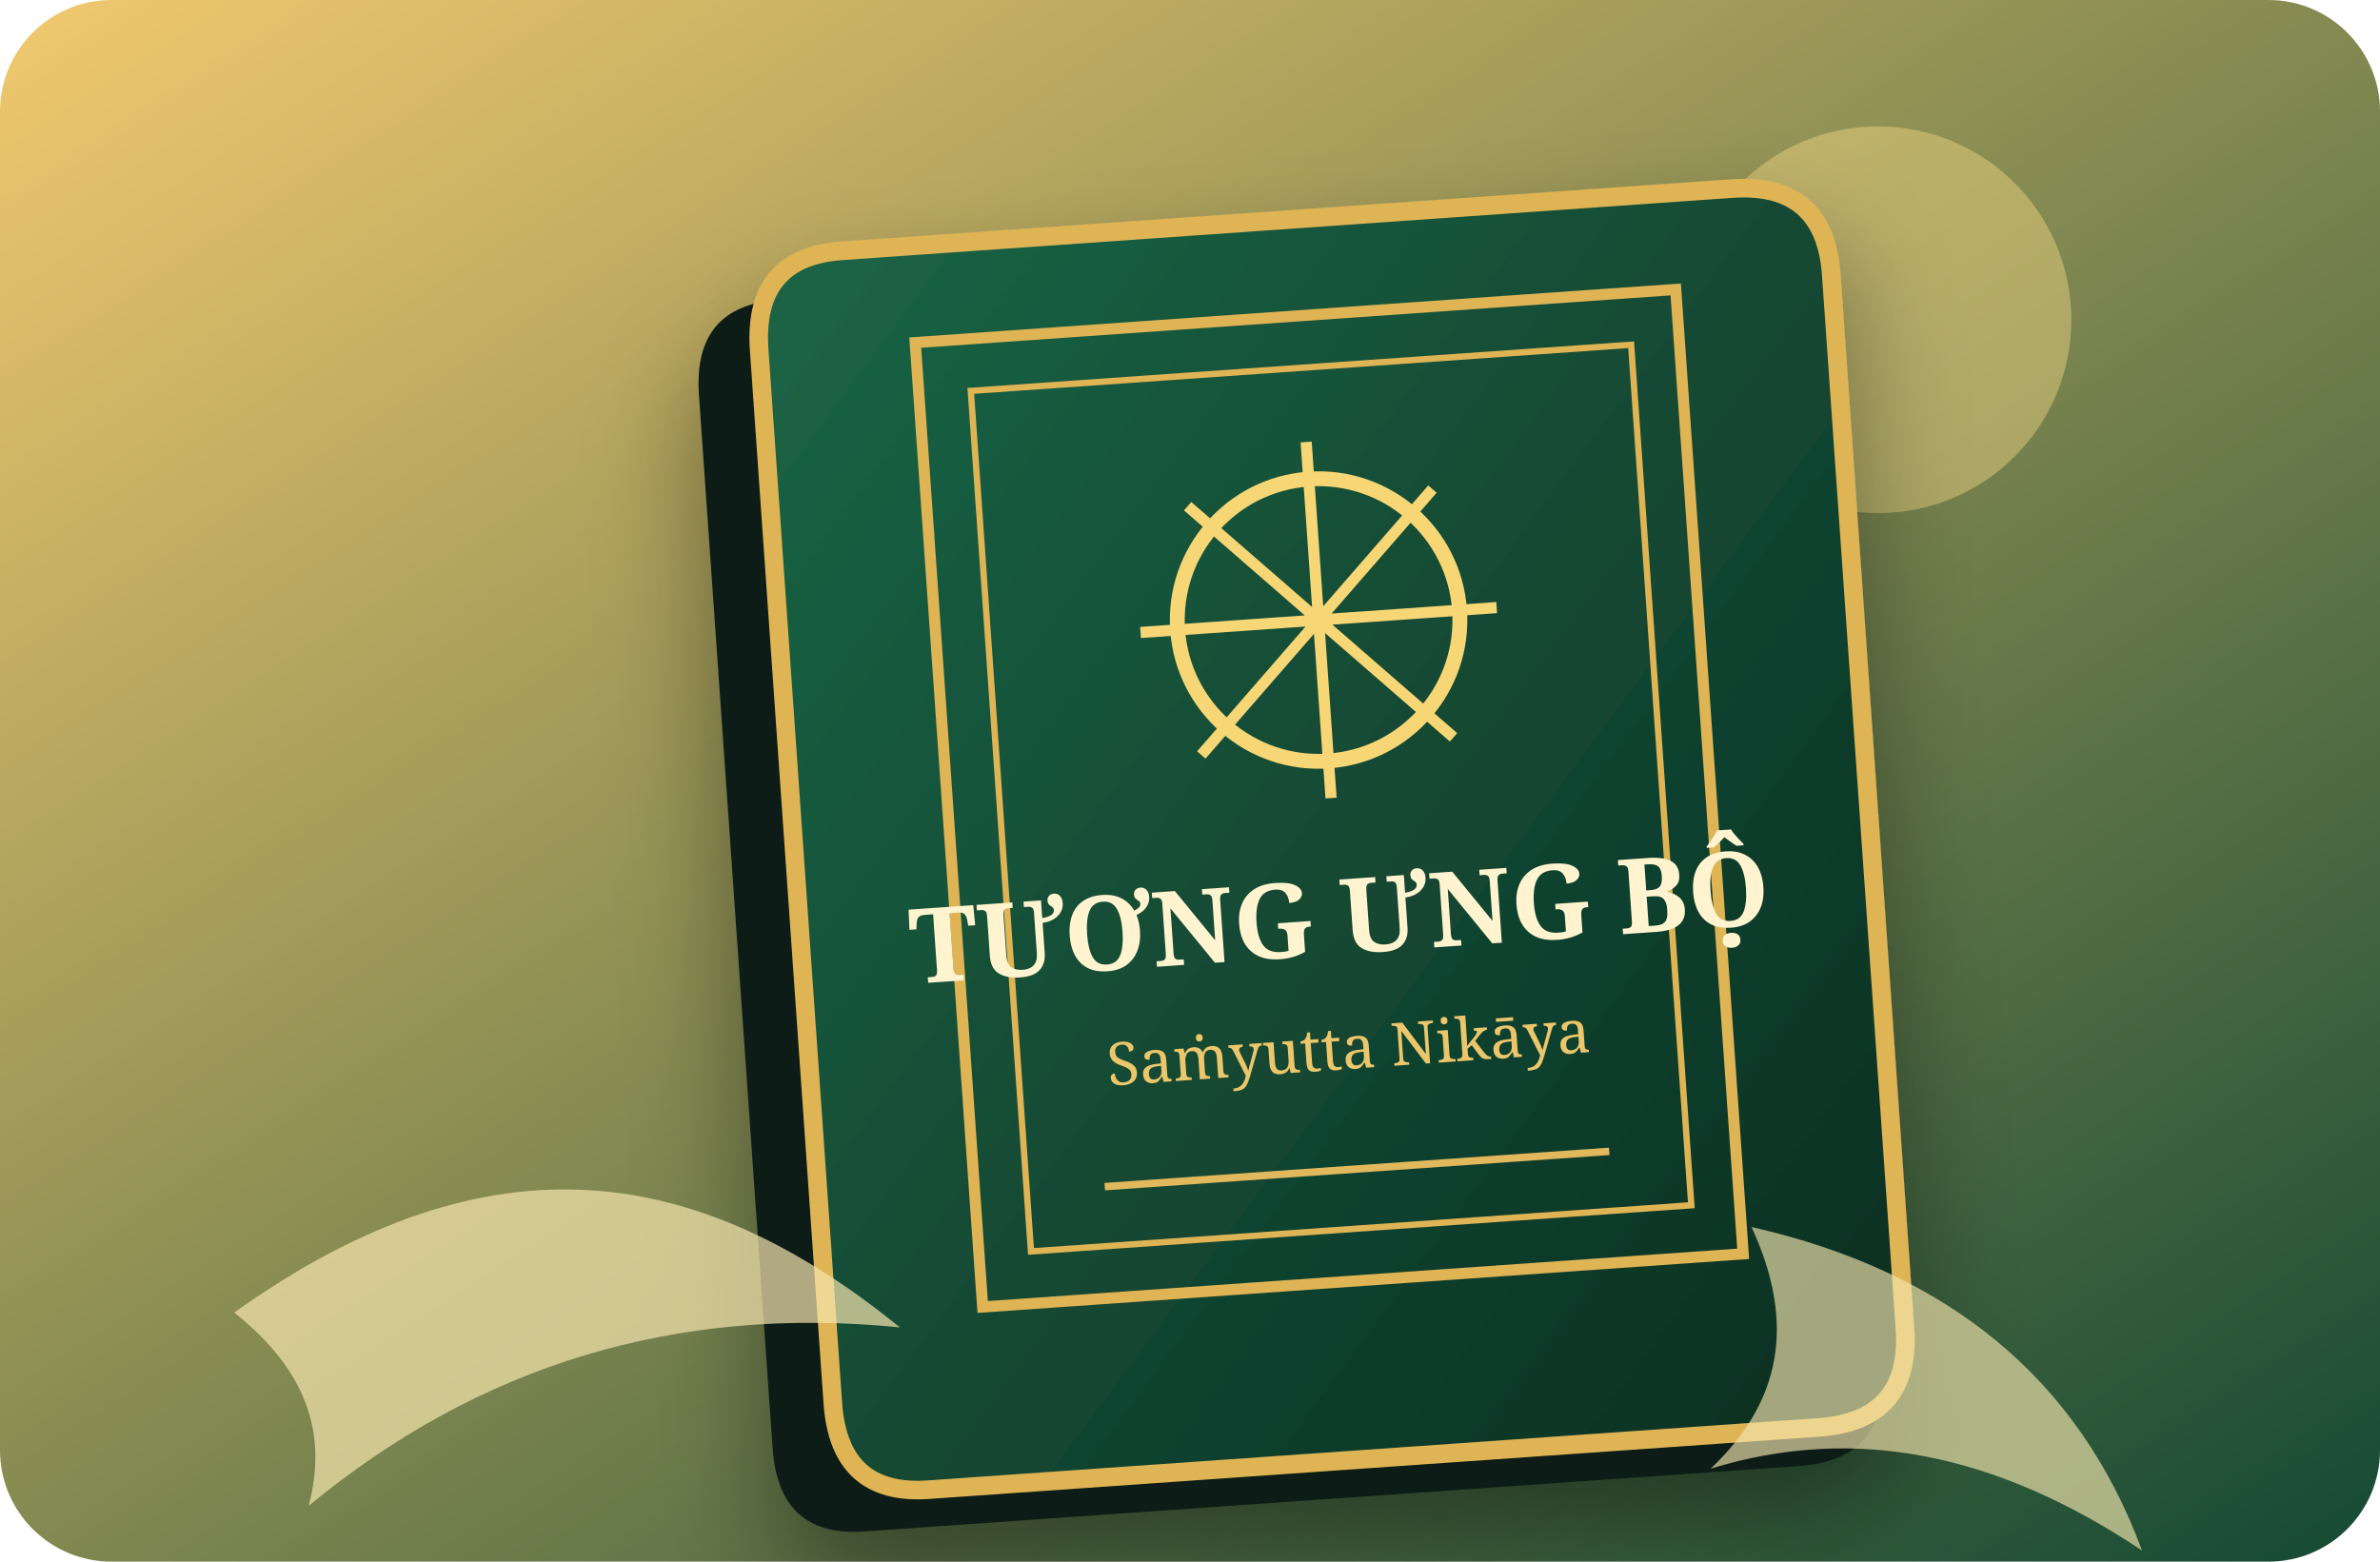
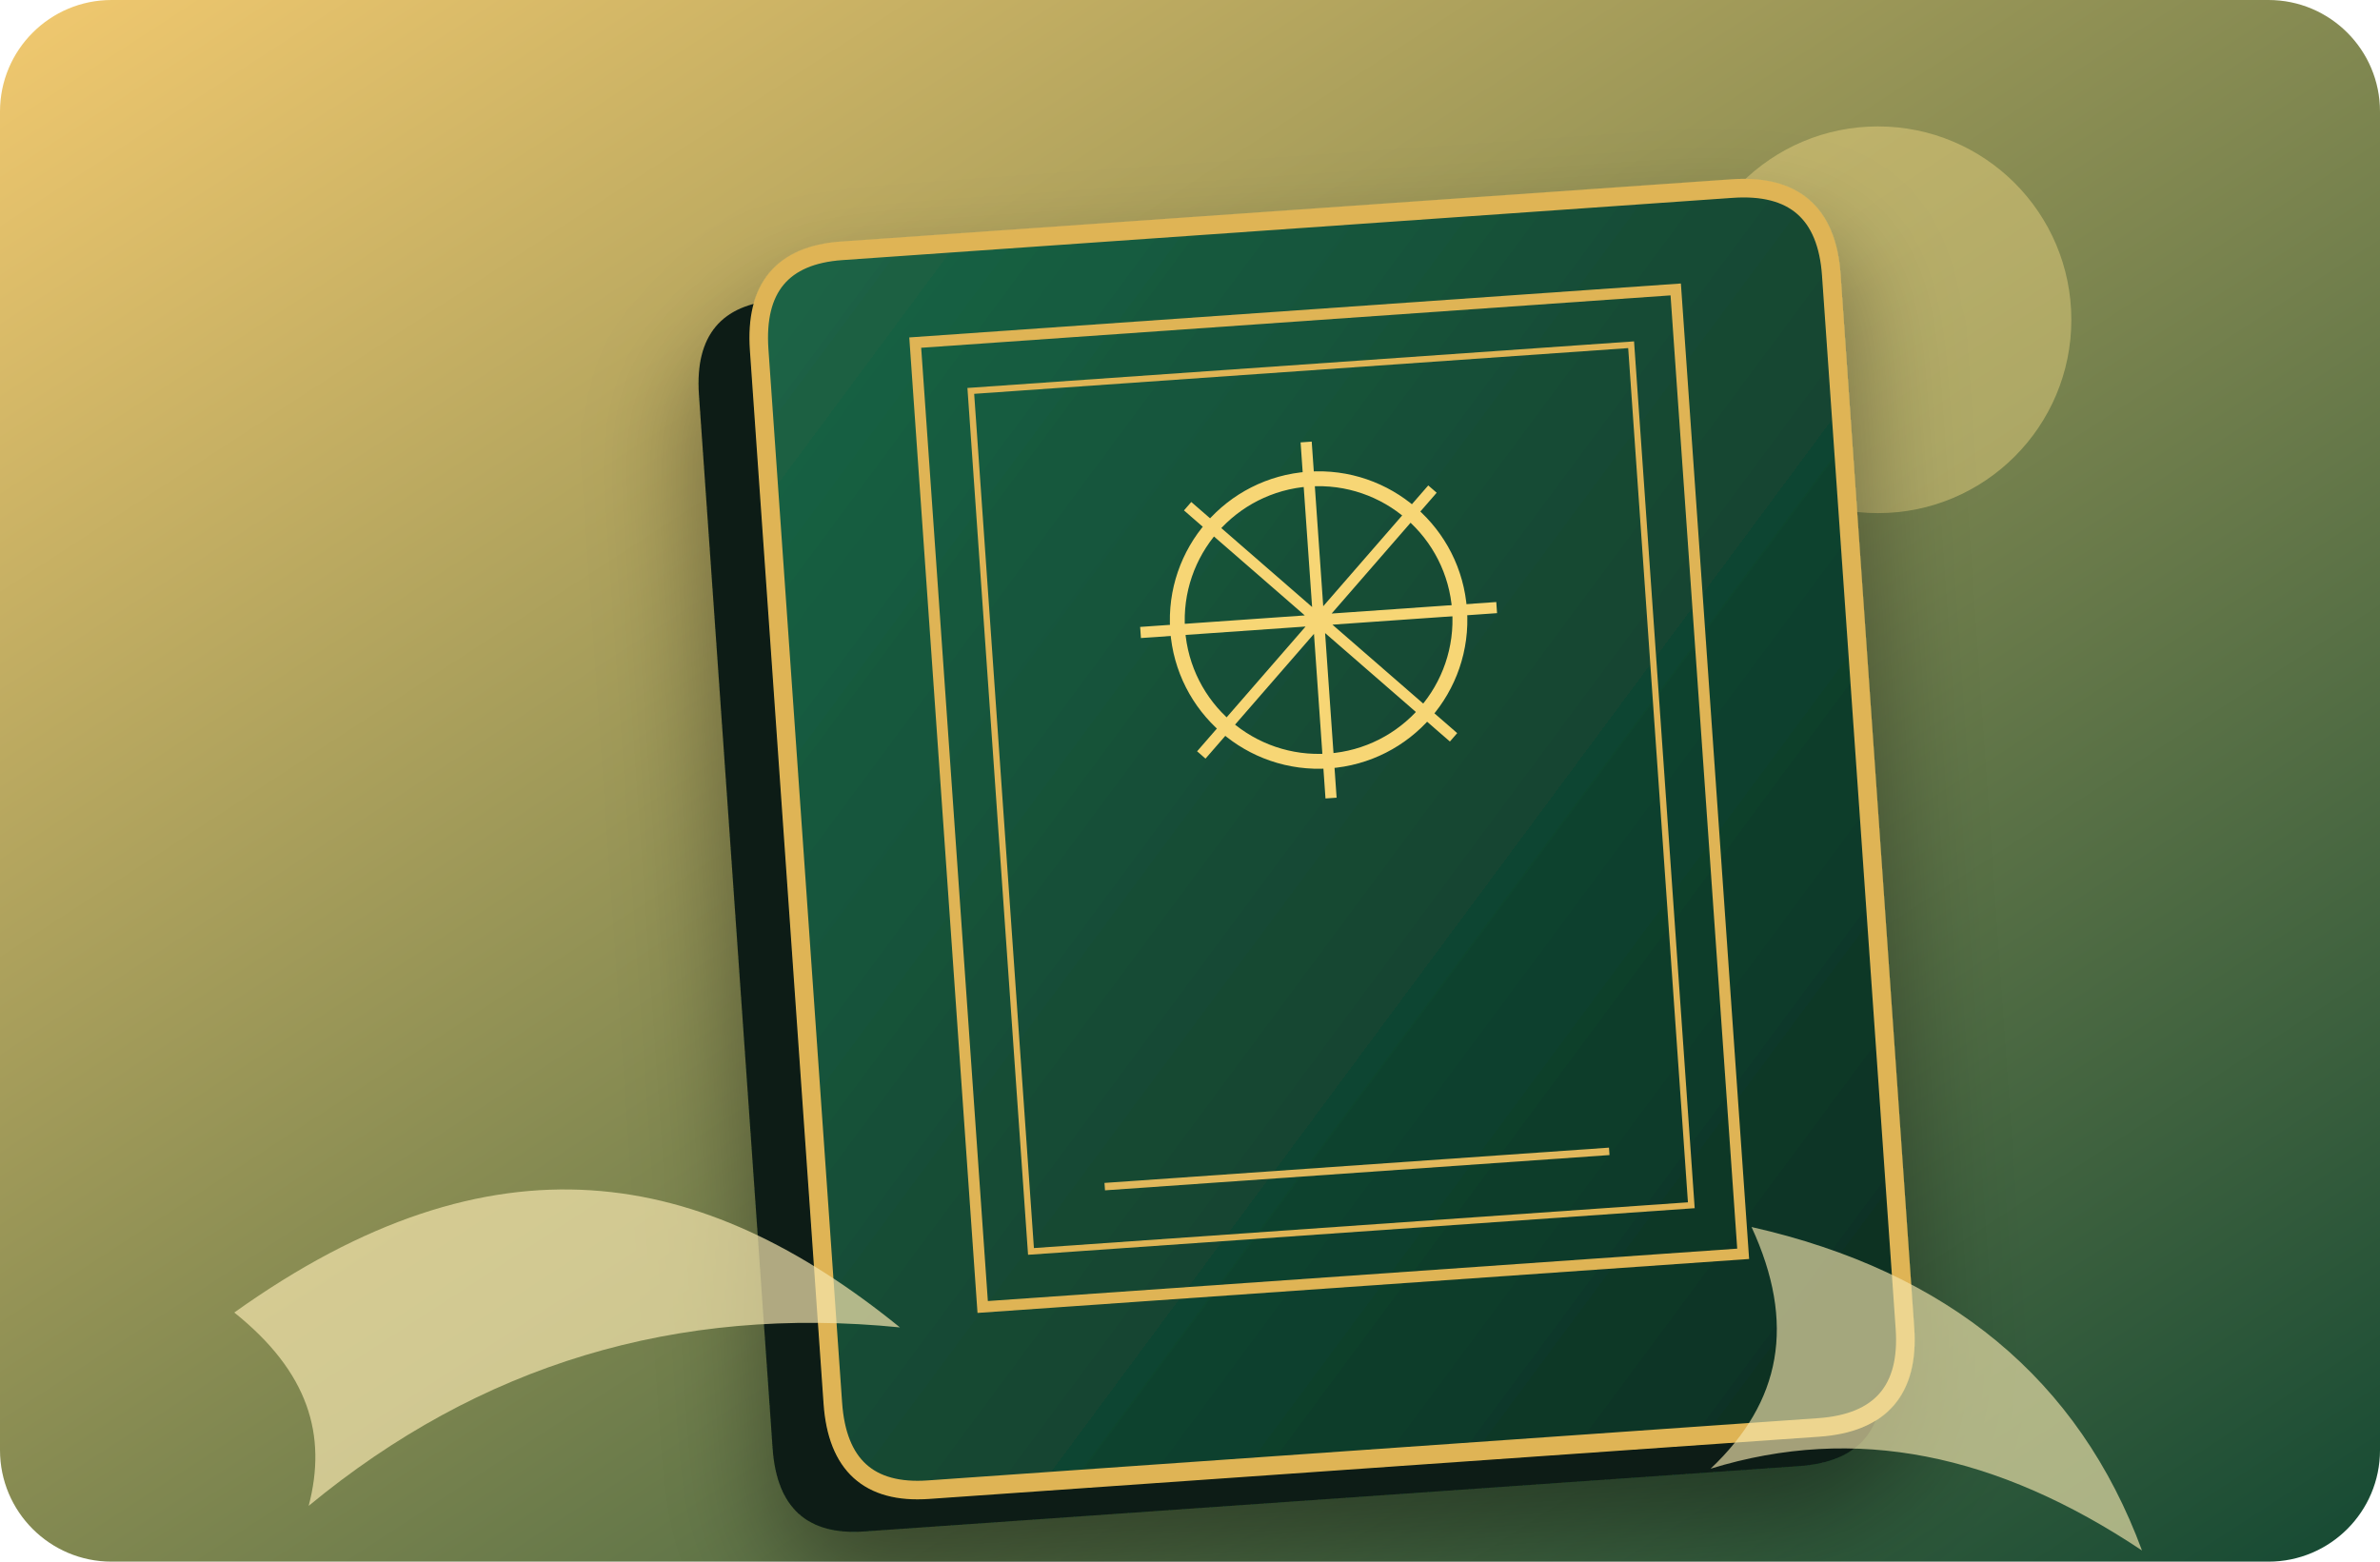
<svg xmlns="http://www.w3.org/2000/svg" viewBox="0 0 640 420">
  <defs>
    <linearGradient id="bg" x1="0" y1="0" x2="1" y2="1">
      <stop stop-color="#f2c96f" />
      <stop offset="1" stop-color="#144933" />
    </linearGradient>
    <linearGradient id="book" x1="0" y1="0" x2="1" y2="1">
      <stop stop-color="#1b6546" />
      <stop offset="1" stop-color="#0b2e21" />
    </linearGradient>
    <filter id="s">
      <feDropShadow dx="0" dy="14" stdDeviation="14" flood-opacity=".38" />
    </filter>
  </defs>
  <rect width="640" height="420" rx="30" fill="url(#bg)" />
  <circle cx="505" cy="86" r="52" fill="#ffe289" opacity=".4" />
  <g transform="translate(188 52) rotate(-4 150 150)" filter="url(#s)">
    <path d="M30 20h252q24 0 24 24v284q0 24-24 24H30Q7 352 7 328V44Q7 20 30 20Z" fill="#071b13" />
    <path d="M48 8h240q25 0 25 25v284q0 25-25 25H48q-24 0-24-25V33Q24 8 48 8Z" fill="url(#book)" stroke="#dfb455" stroke-width="5" />
    <path d="M66 34h205v260H66z" fill="none" stroke="#dfb455" stroke-width="3" />
    <path d="M80 48h178v232H80z" fill="none" stroke="#dfb455" stroke-width="1.7" />
    <circle cx="169" cy="116" r="38" fill="none" stroke="#f7d675" stroke-width="4" />
    <path d="M169 68v96M121 116h96M136 83l67 67M202 83l-67 67" stroke="#f7d675" stroke-width="3" />
-     <text x="169" y="206" text-anchor="middle" fill="#fff4cf" font-size="28" font-family="Georgia,serif" font-weight="700">TƯƠNG ƯNG BỘ</text>
-     <text x="169" y="237" text-anchor="middle" fill="#ebc66b" font-size="16" font-family="Georgia,serif">Saṁyutta Nikāya</text>
    <path d="M101 264h136" stroke="#e1b85c" stroke-width="2" />
  </g>
  <path d="M63 353c70-50 126-39 179 4-60-6-113 10-159 48 5-19 0-36-20-52Z" fill="#f5e6ae" opacity=".7" />
  <path d="M471 330c53 12 88 41 105 87-39-26-77-34-116-22 19-18 23-39 11-65Z" fill="#f5e6ae" opacity=".65" />
</svg>
